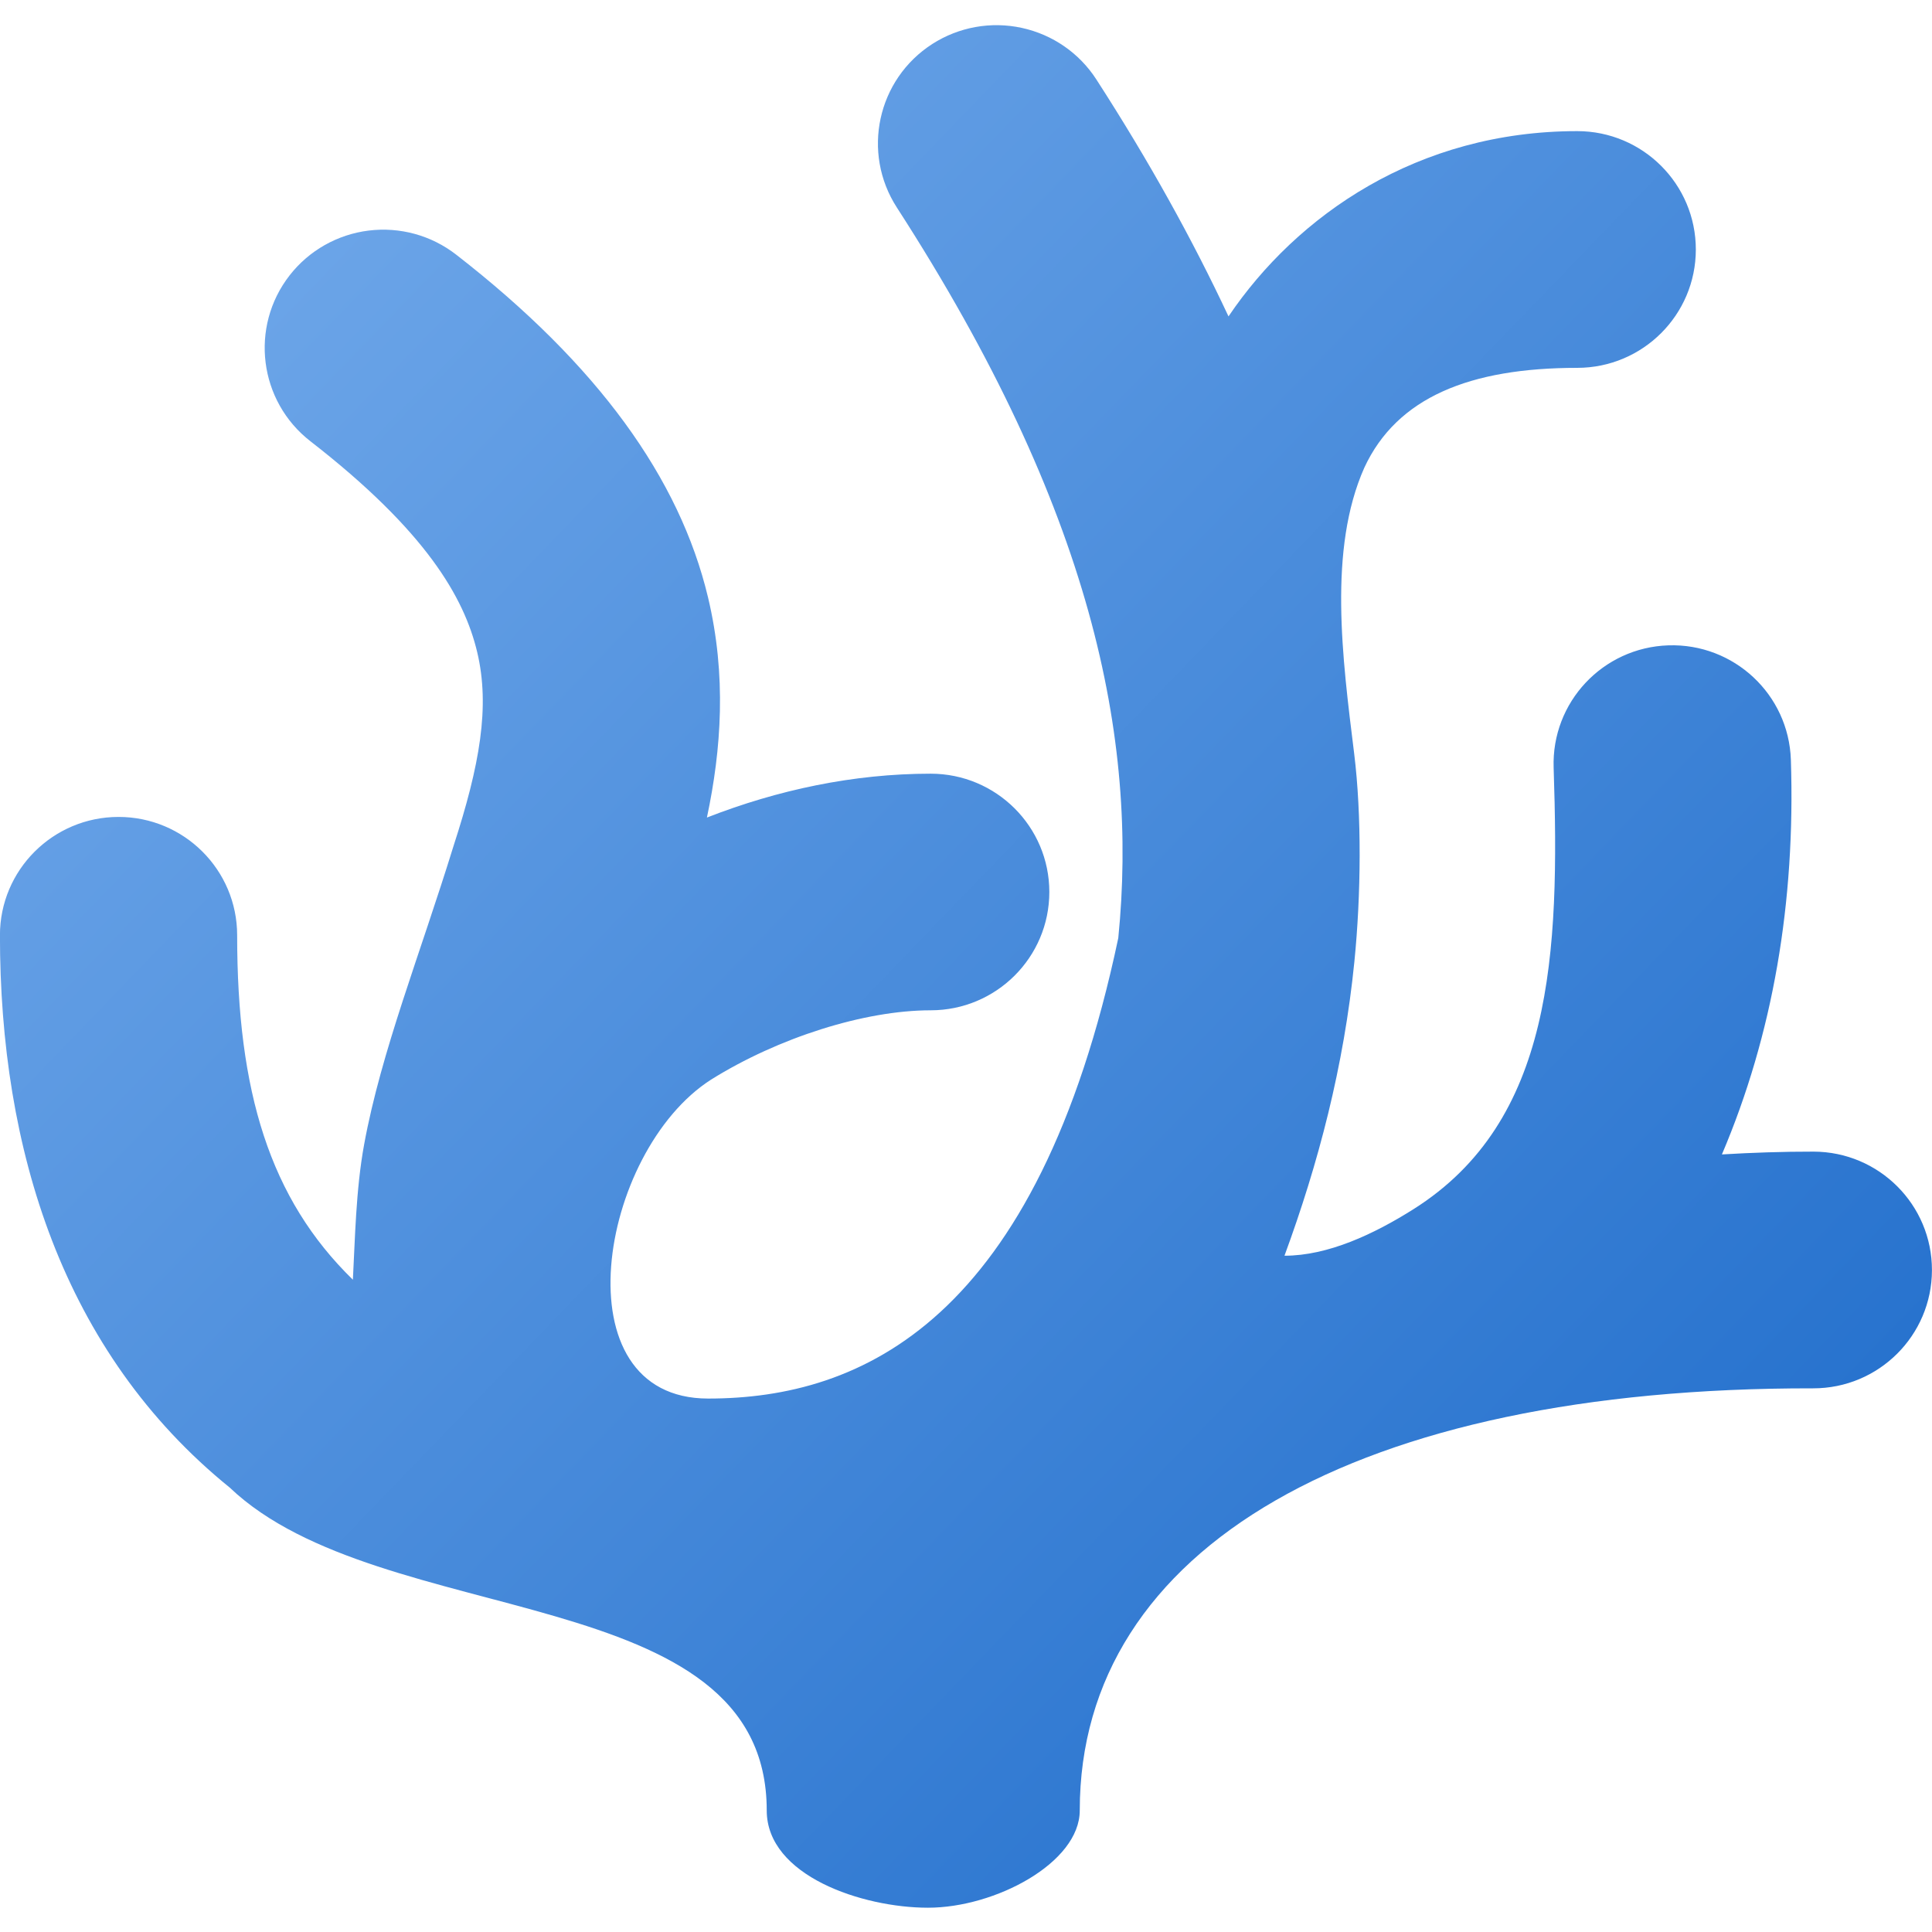
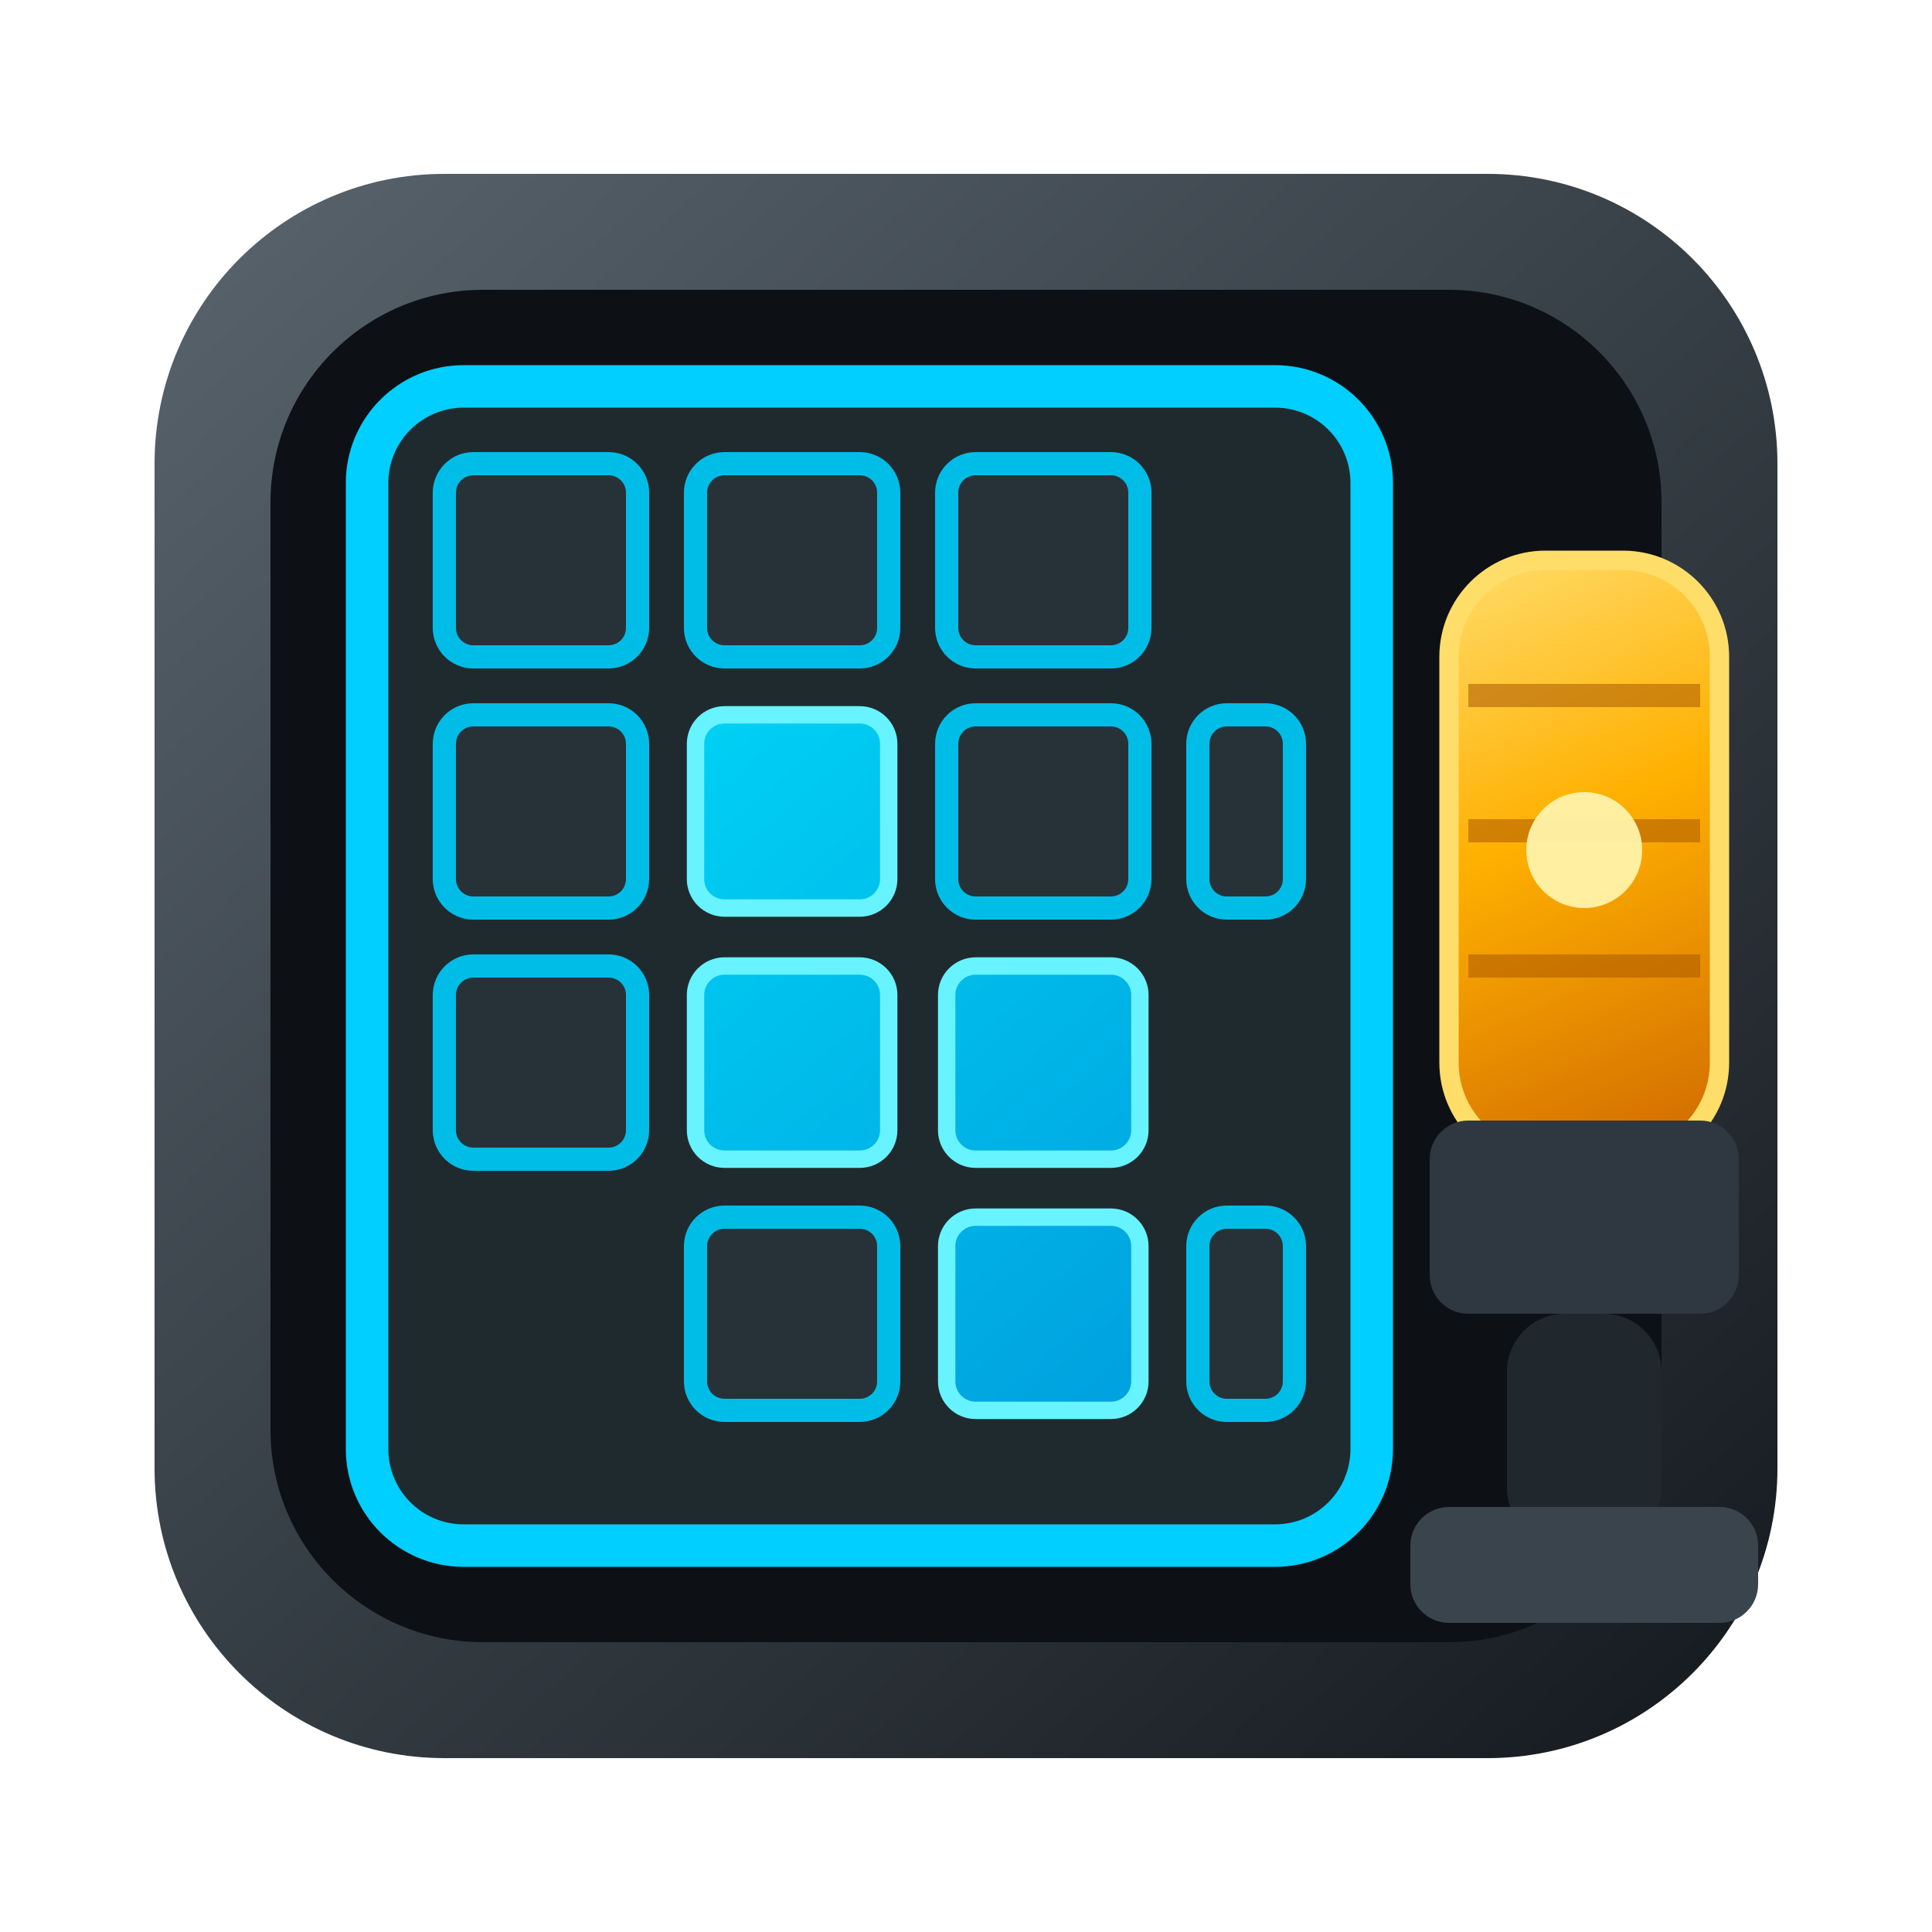
- <svg xmlns="http://www.w3.org/2000/svg" version="1.1" x="0" y="0" width="1024" height="1024" viewBox="0, 0, 100, 100">
+ <svg xmlns="http://www.w3.org/2000/svg" width="1024" height="1024" viewBox="0 0 100 100">
  <defs>
-     <linearGradient id="Gradient_1" gradientUnits="userSpaceOnUse" x1="199.997" y1="214.302" x2="296.665" y2="307.573" gradientTransform="matrix(1, 0, 0, 1, -200, -213)">
-       <stop offset="0" stop-color="#78AEED" />
-       <stop offset="1" stop-color="#1D6BCA" />
+     <linearGradient id="frame" x1="14" y1="10" x2="88" y2="92" gradientUnits="userSpaceOnUse">
+       <stop offset="0" stop-color="#56616a" />
+       <stop offset="1" stop-color="#151a1f" />
+     </linearGradient>
+     <linearGradient id="cell" x1="25" y1="23" x2="71" y2="77" gradientUnits="userSpaceOnUse">
+       <stop offset="0" stop-color="#00e5ff" />
+       <stop offset="1" stop-color="#0094d8" />
+     </linearGradient>
+     <linearGradient id="lamp" x1="77" y1="26" x2="91" y2="58" gradientUnits="userSpaceOnUse">
+       <stop offset="0" stop-color="#ffe27a" />
+       <stop offset="0.48" stop-color="#ffb000" />
+       <stop offset="1" stop-color="#d16c00" />
    </linearGradient>
  </defs>
-   <g id="Layer_1">
-     <path d="M48.26,2.274 C45.406,4.105 44.583,7.898 46.422,10.742 C56.531,26.397 58.917,38.205 57.882,48.553 C53.698,68.369 44.603,72.389 36.655,72.389 C28.895,72.389 30.973,59.618 36.806,55.88 C40.288,53.706 44.748,52.293 48.171,52.293 C51.563,52.293 54.313,49.552 54.313,46.17 C54.313,42.787 51.563,40.046 48.171,40.046 C44.173,40.046 40.251,40.886 36.59,42.316 C37.338,38.787 37.614,34.973 36.647,30.919 C35.179,24.763 30.953,18.883 23.615,13.183 C22.33,12.183 20.7,11.734 19.083,11.934 C17.466,12.134 15.995,12.966 14.994,14.248 C12.912,16.918 13.394,20.766 16.072,22.843 C22.05,27.486 24.024,30.923 24.699,33.752 C25.374,36.581 24.831,39.616 23.475,43.786 C21.742,49.406 19.73,54.423 18.848,59.234 C18.414,61.602 18.377,64.179 18.265,66.238 C13.96,62.042 12.275,56.502 12.275,48.407 C12.274,45.025 9.524,42.283 6.133,42.284 C2.744,42.287 -0.002,45.027 -0.003,48.407 C-0.003,59.463 3.23,69.983 11.895,77.001 C19.739,84.474 39.686,81.712 39.686,93.709 C39.686,97.095 44.642,98.743 48.033,98.743 C51.511,98.743 55.888,96.418 55.888,93.709 C55.888,80.097 70.233,71.824 93.848,71.86 C97.24,71.865 99.992,69.126 99.997,65.744 C100.003,62.361 97.259,59.614 93.867,59.608 C92.252,59.606 90.678,59.661 89.126,59.753 C91.766,53.544 92.937,46.708 92.695,39.324 C92.583,35.943 89.745,33.293 86.356,33.403 C82.963,33.513 80.305,36.346 80.416,39.729 C80.736,49.397 80.374,58.03 73.171,62.581 C71.123,63.874 68.742,64.996 66.484,64.996 C68.237,60.228 69.561,55.195 70.103,49.77 C70.449,46.308 70.486,42.195 70.091,39 C69.478,34.05 68.738,28.436 70.617,24.207 C72.305,20.565 76.087,19.04 81.64,19.04 C85.029,19.037 87.775,16.296 87.776,12.917 C87.778,9.534 85.031,6.79 81.64,6.787 C73.388,6.787 67.133,11.13 63.587,16.377 C61.733,12.417 59.475,8.336 56.747,4.112 C55.866,2.747 54.478,1.788 52.887,1.443 C52.099,1.272 51.285,1.257 50.491,1.399 C49.697,1.542 48.939,1.839 48.26,2.274 z" fill="url(#Gradient_1)" id="path6008" />
+   <rect x="8" y="9" width="84" height="82" rx="15" fill="url(#frame)" />
+   <rect x="14" y="15" width="72" height="70" rx="11" fill="#0d1115" />
+   <rect x="19" y="20" width="52" height="60" rx="5" fill="#1f2a2f" stroke="#00cfff" stroke-width="2.2" />
+   <g fill="#263238" stroke="#00bde8" stroke-width="1.2">
+     <rect x="23" y="24" width="10" height="10" rx="1.5" />
+     <rect x="36" y="24" width="10" height="10" rx="1.5" />
+     <rect x="49" y="24" width="10" height="10" rx="1.5" />
+     <rect x="23" y="37" width="10" height="10" rx="1.5" />
+     <rect x="49" y="37" width="10" height="10" rx="1.5" />
+     <rect x="62" y="37" width="5" height="10" rx="1.5" />
+     <rect x="23" y="50" width="10" height="10" rx="1.5" />
+     <rect x="36" y="63" width="10" height="10" rx="1.5" />
+     <rect x="62" y="63" width="5" height="10" rx="1.5" />
+   </g>
+   <g fill="url(#cell)" stroke="#67f3ff" stroke-width="0.9">
+     <rect x="36" y="37" width="10" height="10" rx="1.5" />
+     <rect x="36" y="50" width="10" height="10" rx="1.5" />
+     <rect x="49" y="50" width="10" height="10" rx="1.5" />
+     <rect x="49" y="63" width="10" height="10" rx="1.5" />
+   </g>
+   <g>
+     <rect x="75" y="29" width="14" height="31" rx="5" fill="url(#lamp)" stroke="#ffdd69" stroke-width="1" />
+     <path d="M76 36h12M76 43h12M76 50h12" stroke="#a95700" stroke-width="1.2" opacity="0.55" />
+     <circle cx="82" cy="44" r="3" fill="#fff2a8" opacity="0.95" />
+     <rect x="74" y="58" width="16" height="10" rx="2" fill="#2f3840" />
+     <rect x="78" y="68" width="8" height="12" rx="3" fill="#20282e" />
+     <rect x="73" y="78" width="18" height="6" rx="2" fill="#3a444d" />
  </g>
</svg>
